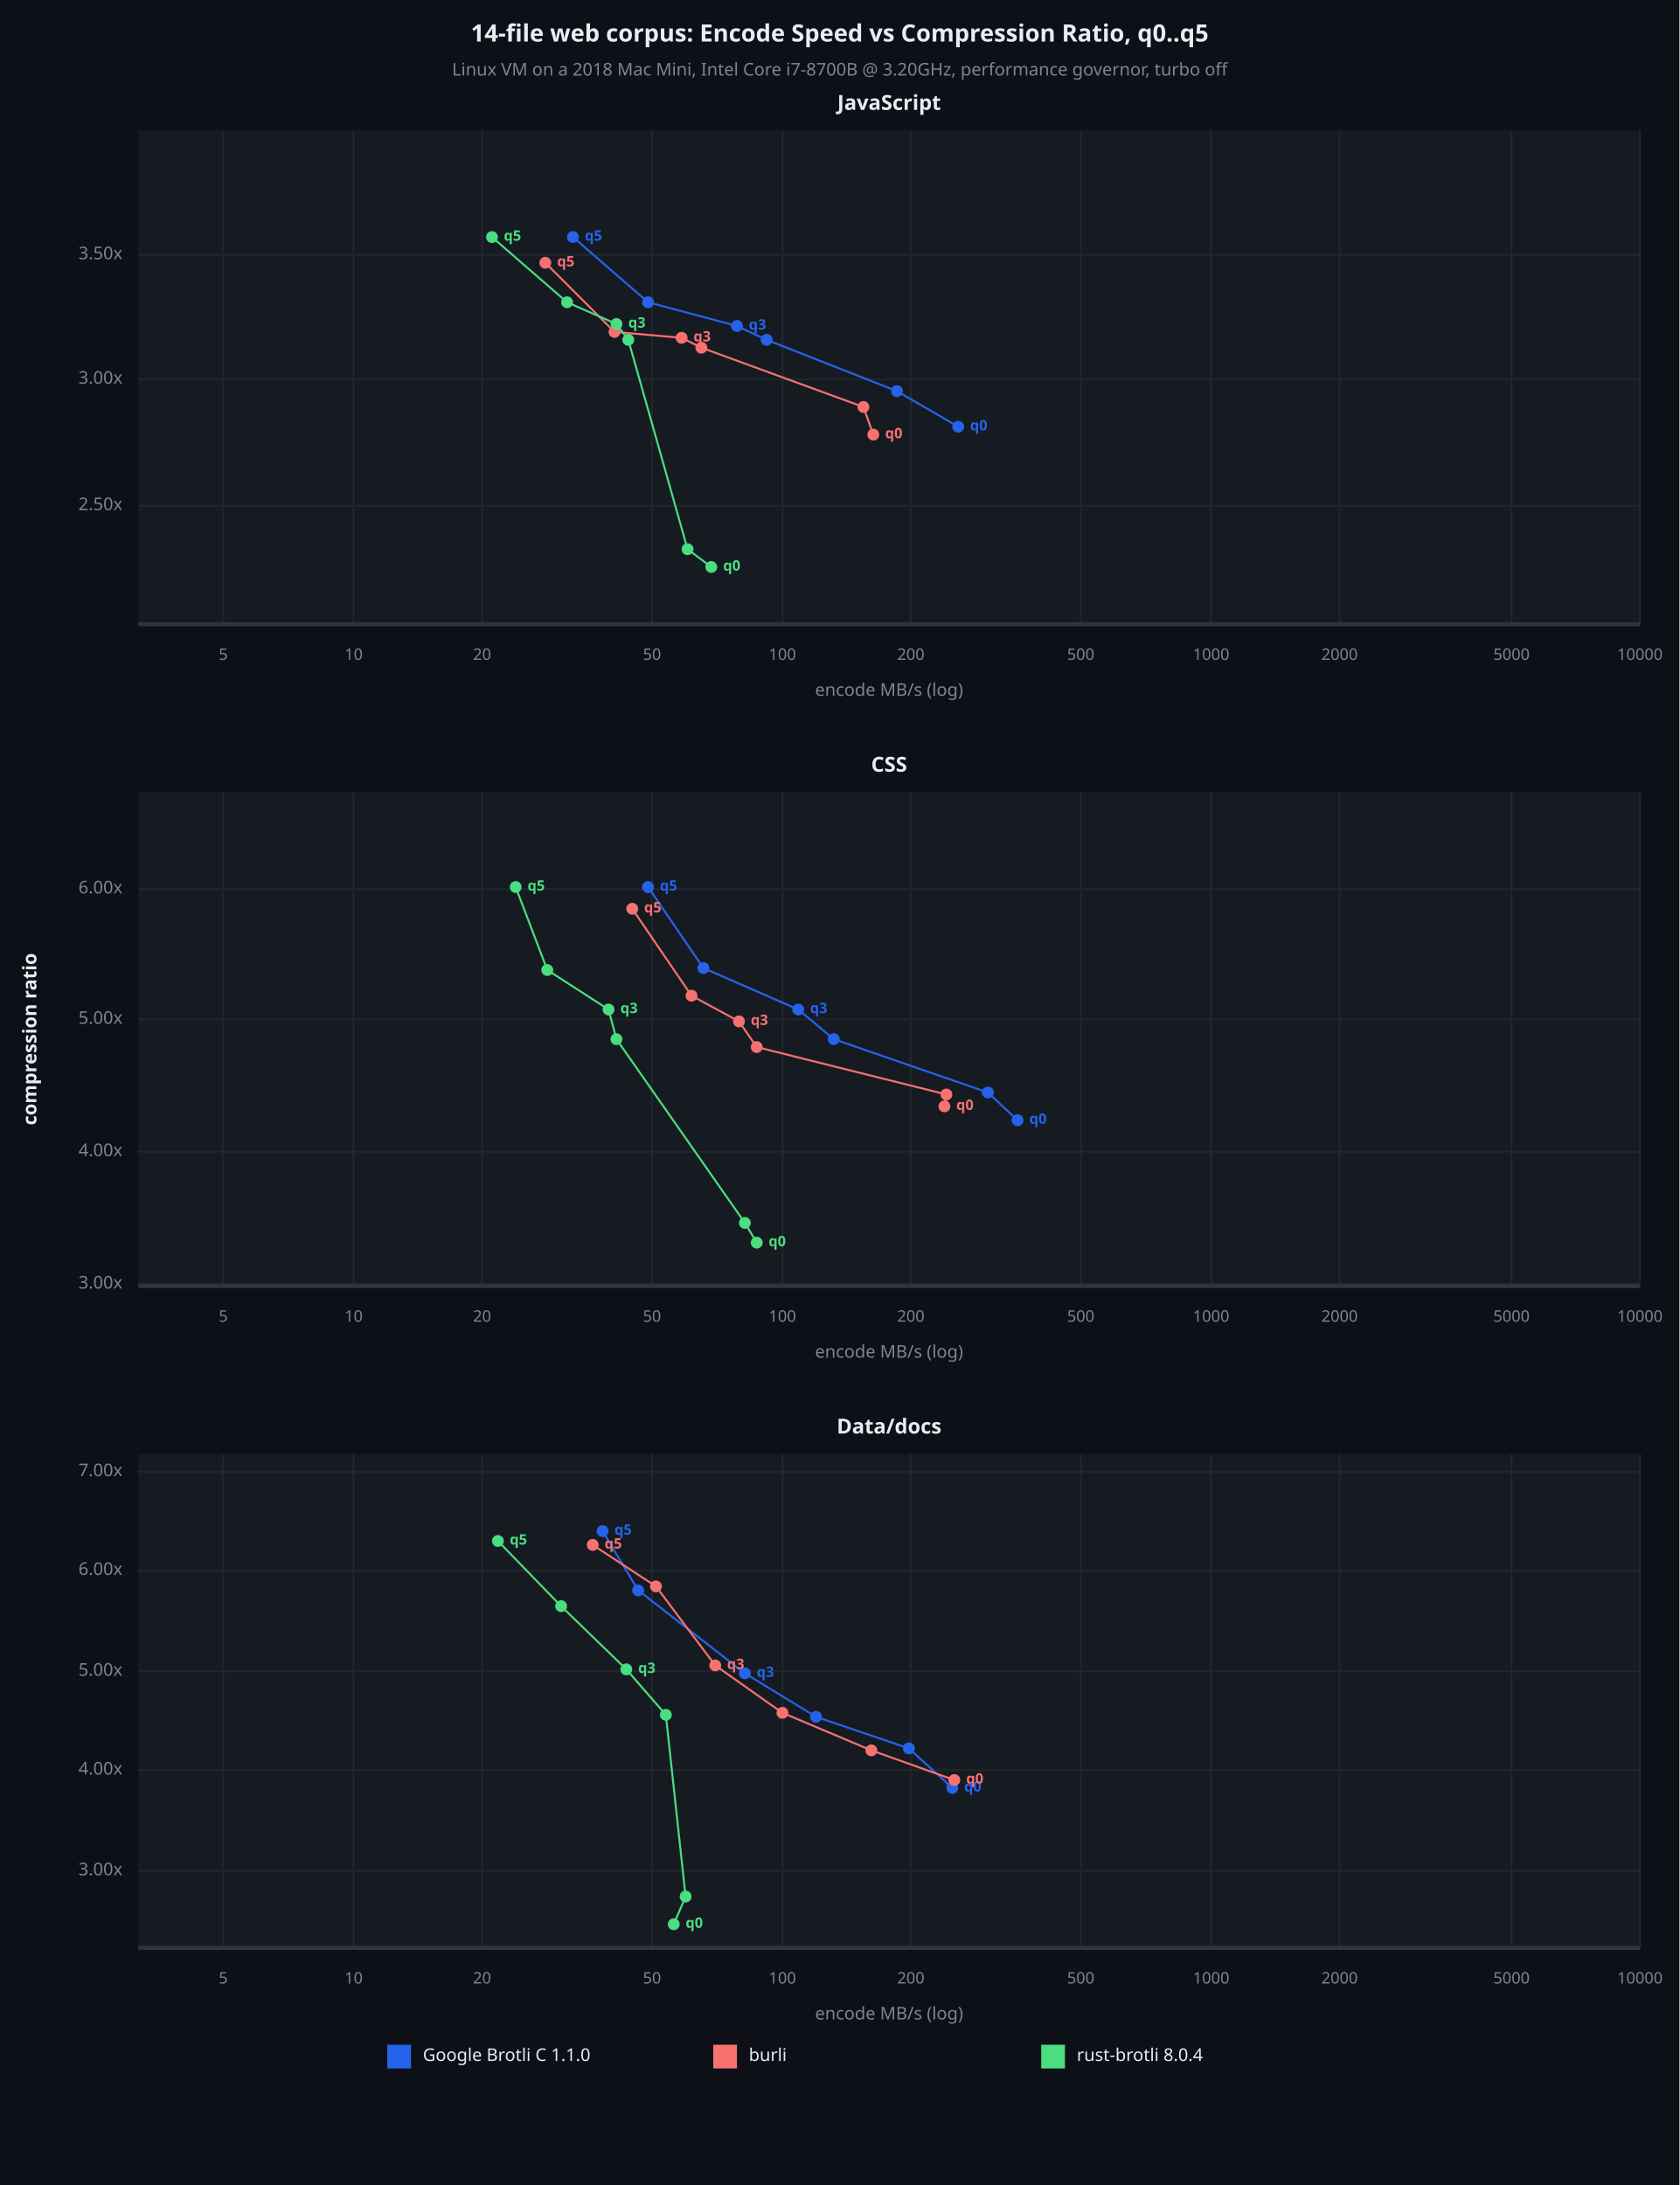
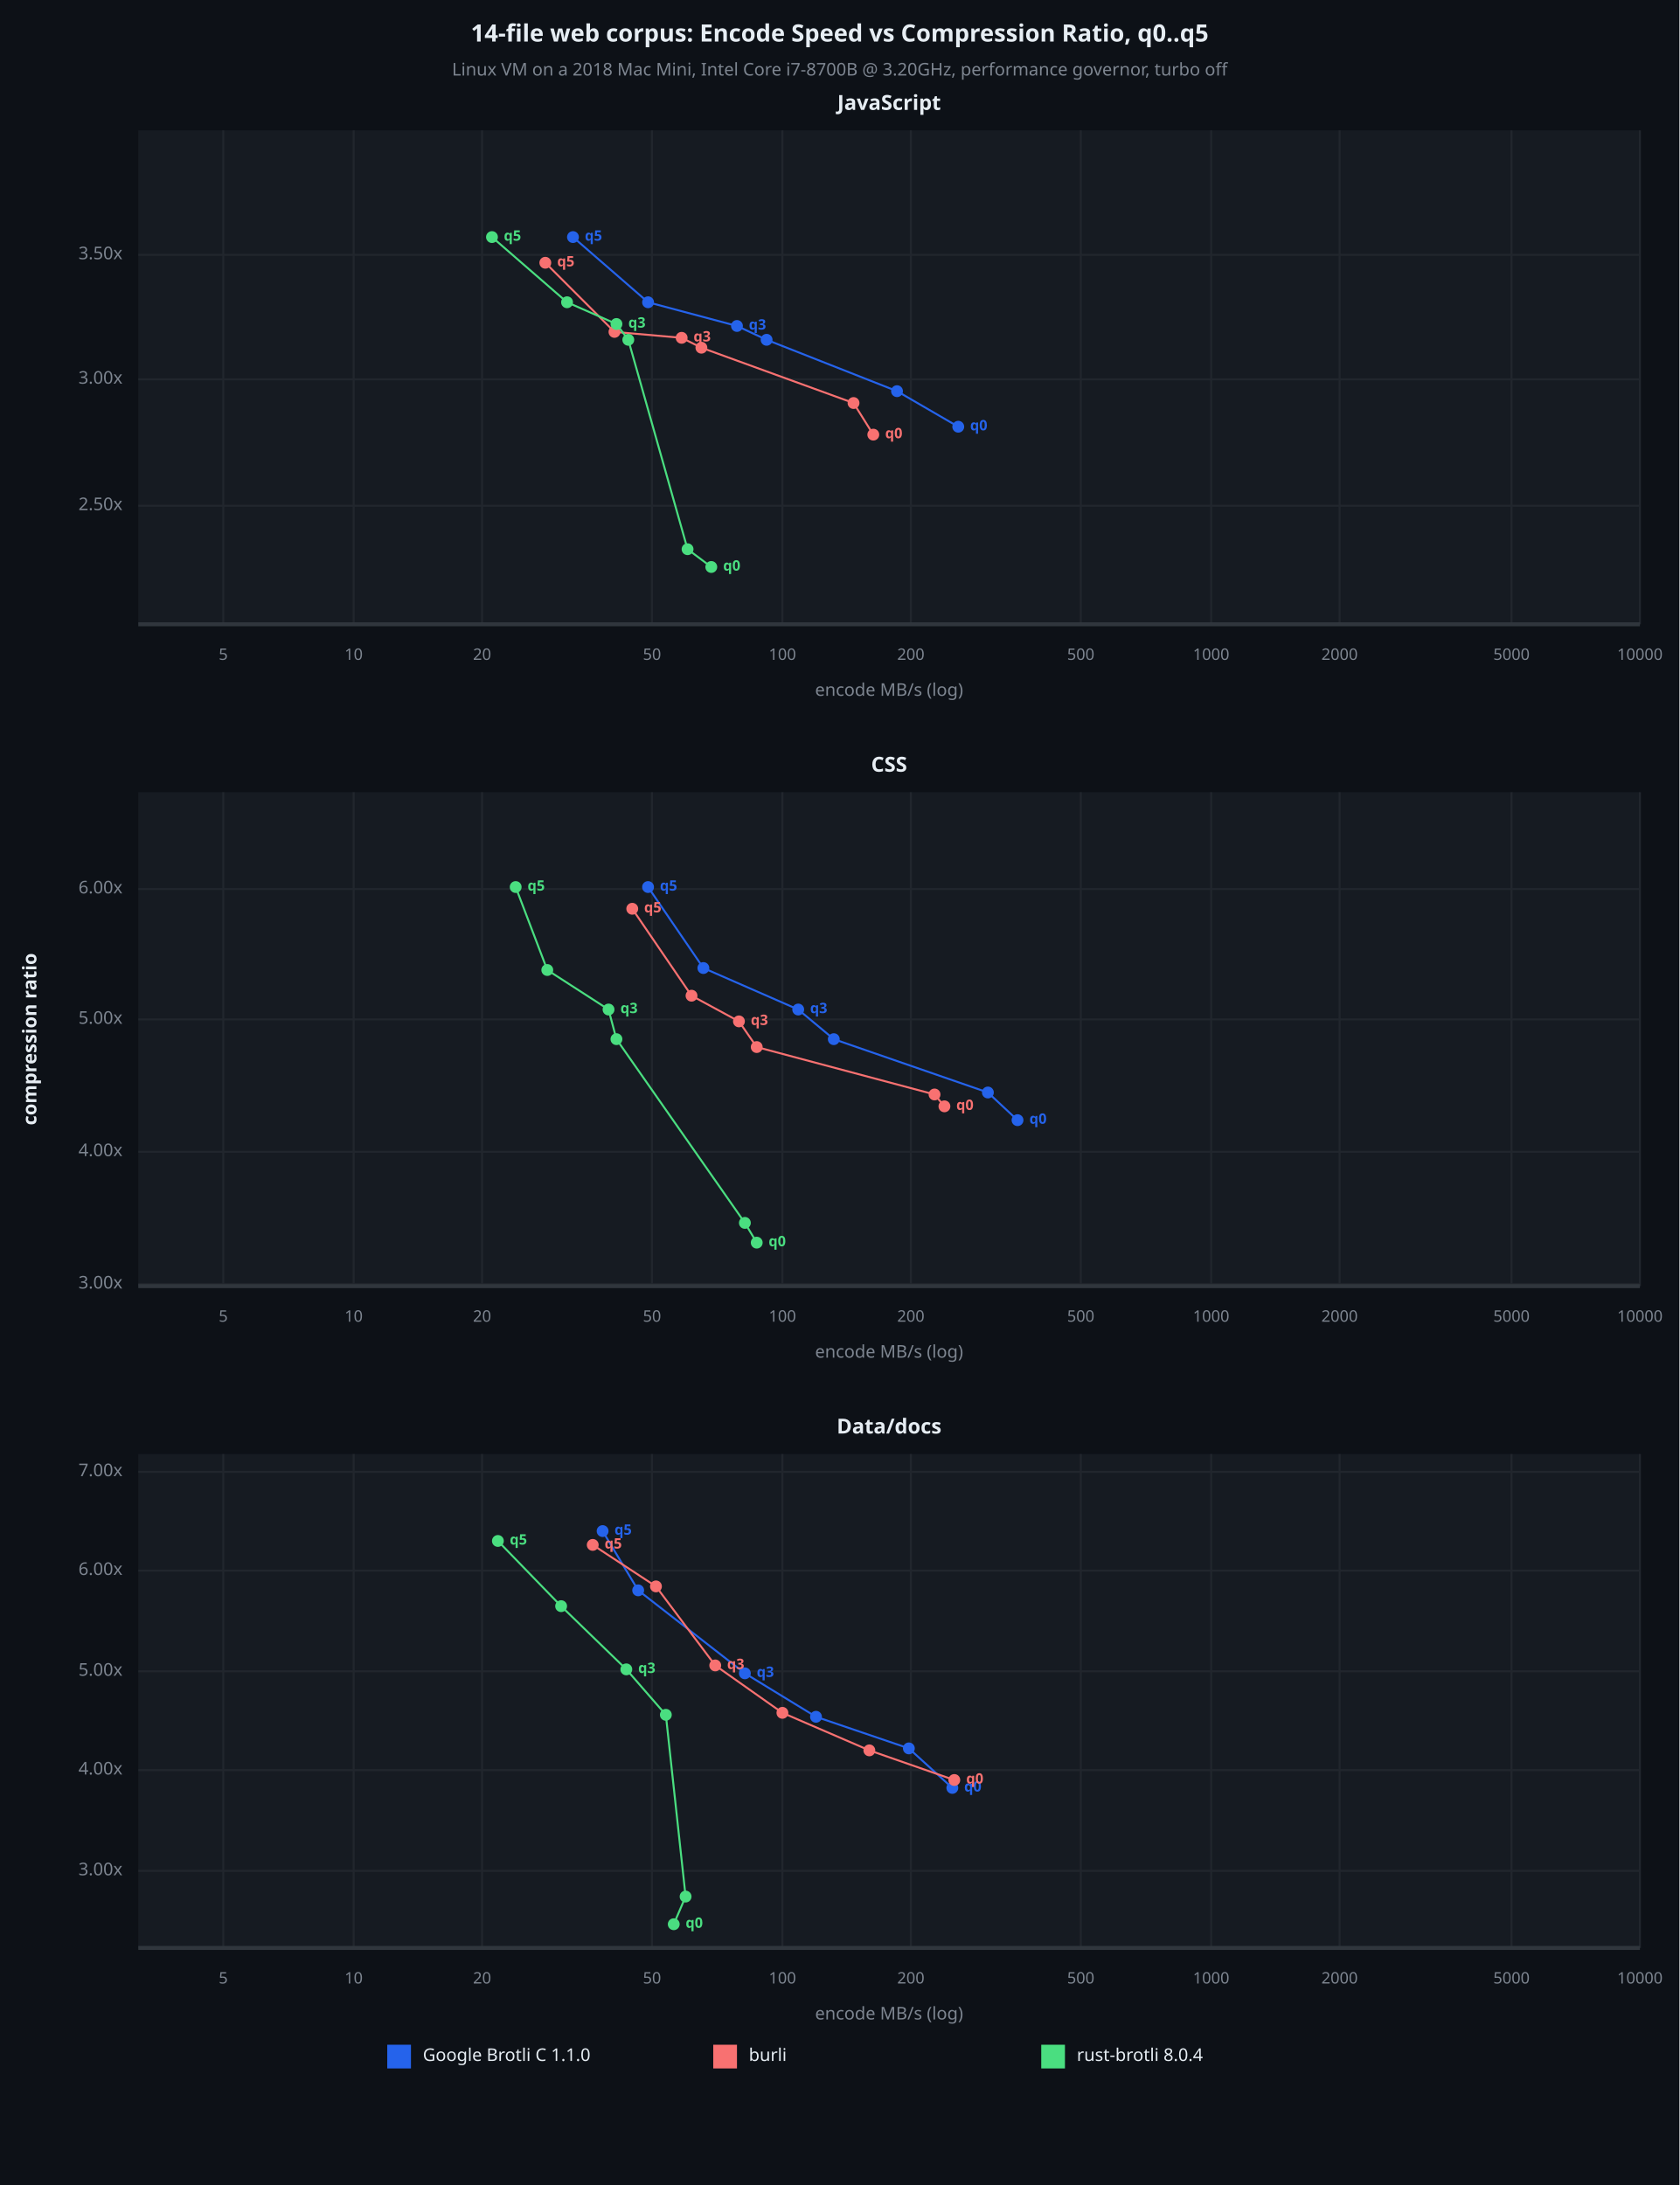
<svg xmlns="http://www.w3.org/2000/svg" viewBox="0 0 850 1106" font-family="system-ui, -apple-system, sans-serif">
  <rect x="0" y="0" width="850" height="1106" opacity="1" fill="#0D1117" stroke="none" />
  <text x="425" y="18" dy="0.5ex" text-anchor="middle" font-family="sans-serif" font-size="12.097" opacity="1" fill="#E6EDF3" font-weight="bold">
14-file web corpus: Encode Speed vs Compression Ratio, q0..q5
</text>
  <text x="425" y="36" dy="0.5ex" text-anchor="middle" font-family="sans-serif" font-size="8.871" opacity="1" fill="#7D8590">
Linux VM on a 2018 Mac Mini, Intel Core i7-8700B @ 3.20GHz, performance governor, turbo off
</text>
  <rect x="70" y="66" width="760" height="250" opacity="1" fill="#161B22" stroke="none" />
  <text x="450" y="53" dy="0.5ex" text-anchor="middle" font-family="sans-serif" font-size="10.484" opacity="1" fill="#E6EDF3" font-weight="bold">
JavaScript
</text>
  <polyline fill="none" opacity="1" stroke="#21262D" stroke-width="1" points="113,66 113,316 " />
  <text x="113" y="332" dy="0.5ex" text-anchor="middle" font-family="sans-serif" font-size="8.065" opacity="1" fill="#7D8590">
5
</text>
  <polyline fill="none" opacity="1" stroke="#21262D" stroke-width="1" points="179,66 179,316 " />
  <text x="179" y="332" dy="0.5ex" text-anchor="middle" font-family="sans-serif" font-size="8.065" opacity="1" fill="#7D8590">
10
</text>
  <polyline fill="none" opacity="1" stroke="#21262D" stroke-width="1" points="244,66 244,316 " />
  <text x="244" y="332" dy="0.5ex" text-anchor="middle" font-family="sans-serif" font-size="8.065" opacity="1" fill="#7D8590">
20
</text>
  <polyline fill="none" opacity="1" stroke="#21262D" stroke-width="1" points="330,66 330,316 " />
  <text x="330" y="332" dy="0.5ex" text-anchor="middle" font-family="sans-serif" font-size="8.065" opacity="1" fill="#7D8590">
50
</text>
  <polyline fill="none" opacity="1" stroke="#21262D" stroke-width="1" points="396,66 396,316 " />
  <text x="396" y="332" dy="0.5ex" text-anchor="middle" font-family="sans-serif" font-size="8.065" opacity="1" fill="#7D8590">
100
</text>
  <polyline fill="none" opacity="1" stroke="#21262D" stroke-width="1" points="461,66 461,316 " />
  <text x="461" y="332" dy="0.5ex" text-anchor="middle" font-family="sans-serif" font-size="8.065" opacity="1" fill="#7D8590">
200
</text>
  <polyline fill="none" opacity="1" stroke="#21262D" stroke-width="1" points="547,66 547,316 " />
  <text x="547" y="332" dy="0.5ex" text-anchor="middle" font-family="sans-serif" font-size="8.065" opacity="1" fill="#7D8590">
500
</text>
  <polyline fill="none" opacity="1" stroke="#21262D" stroke-width="1" points="613,66 613,316 " />
  <text x="613" y="332" dy="0.5ex" text-anchor="middle" font-family="sans-serif" font-size="8.065" opacity="1" fill="#7D8590">
1000
</text>
  <polyline fill="none" opacity="1" stroke="#21262D" stroke-width="1" points="678,66 678,316 " />
  <text x="678" y="332" dy="0.5ex" text-anchor="middle" font-family="sans-serif" font-size="8.065" opacity="1" fill="#7D8590">
2000
</text>
  <polyline fill="none" opacity="1" stroke="#21262D" stroke-width="1" points="765,66 765,316 " />
  <text x="765" y="332" dy="0.5ex" text-anchor="middle" font-family="sans-serif" font-size="8.065" opacity="1" fill="#7D8590">
5000
</text>
  <polyline fill="none" opacity="1" stroke="#21262D" stroke-width="1" points="830,66 830,316 " />
  <text x="830" y="332" dy="0.5ex" text-anchor="middle" font-family="sans-serif" font-size="8.065" opacity="1" fill="#7D8590">
10000
</text>
  <polyline fill="none" opacity="1" stroke="#21262D" stroke-width="1" points="70,256 830,256 " />
  <text x="62" y="256" dy="0.5ex" text-anchor="end" font-family="sans-serif" font-size="8.871" opacity="1" fill="#7D8590">
2.50x
</text>
  <polyline fill="none" opacity="1" stroke="#21262D" stroke-width="1" points="70,192 830,192 " />
  <text x="62" y="192" dy="0.5ex" text-anchor="end" font-family="sans-serif" font-size="8.871" opacity="1" fill="#7D8590">
3.00x
</text>
  <polyline fill="none" opacity="1" stroke="#21262D" stroke-width="1" points="70,129 830,129 " />
  <text x="62" y="129" dy="0.5ex" text-anchor="end" font-family="sans-serif" font-size="8.871" opacity="1" fill="#7D8590">
3.50x
</text>
  <polyline fill="none" opacity="1" stroke="#30363D" stroke-width="2" points="70,316 830,316 " />
  <polyline fill="none" opacity="1" stroke="#2563EB" stroke-width="1" points="485,216 454,198 388,172 373,165 328,153 290,120 " />
  <circle cx="485" cy="216" r="3" opacity="1" fill="#2563EB" stroke="none" stroke-width="1" />
  <text x="491" y="216" dy="0.5ex" text-anchor="start" font-family="sans-serif" font-size="7.258" opacity="1" fill="#2563EB" font-weight="bold">
q0
</text>
  <circle cx="454" cy="198" r="3" opacity="1" fill="#2563EB" stroke="none" stroke-width="1" />
  <circle cx="388" cy="172" r="3" opacity="1" fill="#2563EB" stroke="none" stroke-width="1" />
  <circle cx="373" cy="165" r="3" opacity="1" fill="#2563EB" stroke="none" stroke-width="1" />
  <text x="379" y="165" dy="0.5ex" text-anchor="start" font-family="sans-serif" font-size="7.258" opacity="1" fill="#2563EB" font-weight="bold">
q3
</text>
  <circle cx="328" cy="153" r="3" opacity="1" fill="#2563EB" stroke="none" stroke-width="1" />
  <circle cx="290" cy="120" r="3" opacity="1" fill="#2563EB" stroke="none" stroke-width="1" />
  <text x="296" y="120" dy="0.5ex" text-anchor="start" font-family="sans-serif" font-size="7.258" opacity="1" fill="#2563EB" font-weight="bold">
q5
</text>
-   <polyline fill="none" opacity="1" stroke="#F87171" stroke-width="1" points="442,220 437,206 355,176 345,171 311,168 276,133 " />
+   <polyline fill="none" opacity="1" stroke="#F87171" stroke-width="1" points="442,220 432,204 355,176 345,171 311,168 276,133 " />
  <circle cx="442" cy="220" r="3" opacity="1" fill="#F87171" stroke="none" stroke-width="1" />
  <text x="448" y="220" dy="0.5ex" text-anchor="start" font-family="sans-serif" font-size="7.258" opacity="1" fill="#F87171" font-weight="bold">
q0
</text>
-   <circle cx="437" cy="206" r="3" opacity="1" fill="#F87171" stroke="none" stroke-width="1" />
+   <circle cx="432" cy="204" r="3" opacity="1" fill="#F87171" stroke="none" stroke-width="1" />
  <circle cx="355" cy="176" r="3" opacity="1" fill="#F87171" stroke="none" stroke-width="1" />
  <circle cx="345" cy="171" r="3" opacity="1" fill="#F87171" stroke="none" stroke-width="1" />
  <text x="351" y="171" dy="0.5ex" text-anchor="start" font-family="sans-serif" font-size="7.258" opacity="1" fill="#F87171" font-weight="bold">
q3
</text>
  <circle cx="311" cy="168" r="3" opacity="1" fill="#F87171" stroke="none" stroke-width="1" />
  <circle cx="276" cy="133" r="3" opacity="1" fill="#F87171" stroke="none" stroke-width="1" />
  <text x="282" y="133" dy="0.5ex" text-anchor="start" font-family="sans-serif" font-size="7.258" opacity="1" fill="#F87171" font-weight="bold">
q5
</text>
  <polyline fill="none" opacity="1" stroke="#4ADE80" stroke-width="1" points="360,287 348,278 318,172 312,164 287,153 249,120 " />
  <circle cx="360" cy="287" r="3" opacity="1" fill="#4ADE80" stroke="none" stroke-width="1" />
  <text x="366" y="287" dy="0.5ex" text-anchor="start" font-family="sans-serif" font-size="7.258" opacity="1" fill="#4ADE80" font-weight="bold">
q0
</text>
  <circle cx="348" cy="278" r="3" opacity="1" fill="#4ADE80" stroke="none" stroke-width="1" />
  <circle cx="318" cy="172" r="3" opacity="1" fill="#4ADE80" stroke="none" stroke-width="1" />
  <circle cx="312" cy="164" r="3" opacity="1" fill="#4ADE80" stroke="none" stroke-width="1" />
  <text x="318" y="164" dy="0.5ex" text-anchor="start" font-family="sans-serif" font-size="7.258" opacity="1" fill="#4ADE80" font-weight="bold">
q3
</text>
  <circle cx="287" cy="153" r="3" opacity="1" fill="#4ADE80" stroke="none" stroke-width="1" />
  <circle cx="249" cy="120" r="3" opacity="1" fill="#4ADE80" stroke="none" stroke-width="1" />
  <text x="255" y="120" dy="0.5ex" text-anchor="start" font-family="sans-serif" font-size="7.258" opacity="1" fill="#4ADE80" font-weight="bold">
q5
</text>
  <text x="450" y="350" dy="0.5ex" text-anchor="middle" font-family="sans-serif" font-size="8.871" opacity="1" fill="#7D8590">
encode MB/s (log)
</text>
  <rect x="70" y="401" width="760" height="250" opacity="1" fill="#161B22" stroke="none" />
  <text x="450" y="388" dy="0.5ex" text-anchor="middle" font-family="sans-serif" font-size="10.484" opacity="1" fill="#E6EDF3" font-weight="bold">
CSS
</text>
  <polyline fill="none" opacity="1" stroke="#21262D" stroke-width="1" points="113,401 113,651 " />
  <text x="113" y="667" dy="0.5ex" text-anchor="middle" font-family="sans-serif" font-size="8.065" opacity="1" fill="#7D8590">
5
</text>
  <polyline fill="none" opacity="1" stroke="#21262D" stroke-width="1" points="179,401 179,651 " />
  <text x="179" y="667" dy="0.5ex" text-anchor="middle" font-family="sans-serif" font-size="8.065" opacity="1" fill="#7D8590">
10
</text>
  <polyline fill="none" opacity="1" stroke="#21262D" stroke-width="1" points="244,401 244,651 " />
  <text x="244" y="667" dy="0.5ex" text-anchor="middle" font-family="sans-serif" font-size="8.065" opacity="1" fill="#7D8590">
20
</text>
  <polyline fill="none" opacity="1" stroke="#21262D" stroke-width="1" points="330,401 330,651 " />
  <text x="330" y="667" dy="0.5ex" text-anchor="middle" font-family="sans-serif" font-size="8.065" opacity="1" fill="#7D8590">
50
</text>
  <polyline fill="none" opacity="1" stroke="#21262D" stroke-width="1" points="396,401 396,651 " />
  <text x="396" y="667" dy="0.5ex" text-anchor="middle" font-family="sans-serif" font-size="8.065" opacity="1" fill="#7D8590">
100
</text>
  <polyline fill="none" opacity="1" stroke="#21262D" stroke-width="1" points="461,401 461,651 " />
  <text x="461" y="667" dy="0.5ex" text-anchor="middle" font-family="sans-serif" font-size="8.065" opacity="1" fill="#7D8590">
200
</text>
  <polyline fill="none" opacity="1" stroke="#21262D" stroke-width="1" points="547,401 547,651 " />
  <text x="547" y="667" dy="0.5ex" text-anchor="middle" font-family="sans-serif" font-size="8.065" opacity="1" fill="#7D8590">
500
</text>
  <polyline fill="none" opacity="1" stroke="#21262D" stroke-width="1" points="613,401 613,651 " />
  <text x="613" y="667" dy="0.5ex" text-anchor="middle" font-family="sans-serif" font-size="8.065" opacity="1" fill="#7D8590">
1000
</text>
  <polyline fill="none" opacity="1" stroke="#21262D" stroke-width="1" points="678,401 678,651 " />
  <text x="678" y="667" dy="0.5ex" text-anchor="middle" font-family="sans-serif" font-size="8.065" opacity="1" fill="#7D8590">
2000
</text>
  <polyline fill="none" opacity="1" stroke="#21262D" stroke-width="1" points="765,401 765,651 " />
  <text x="765" y="667" dy="0.5ex" text-anchor="middle" font-family="sans-serif" font-size="8.065" opacity="1" fill="#7D8590">
5000
</text>
  <polyline fill="none" opacity="1" stroke="#21262D" stroke-width="1" points="830,401 830,651 " />
  <text x="830" y="667" dy="0.5ex" text-anchor="middle" font-family="sans-serif" font-size="8.065" opacity="1" fill="#7D8590">
10000
</text>
  <polyline fill="none" opacity="1" stroke="#21262D" stroke-width="1" points="70,650 830,650 " />
  <text x="62" y="650" dy="0.5ex" text-anchor="end" font-family="sans-serif" font-size="8.871" opacity="1" fill="#7D8590">
3.00x
</text>
  <polyline fill="none" opacity="1" stroke="#21262D" stroke-width="1" points="70,583 830,583 " />
  <text x="62" y="583" dy="0.5ex" text-anchor="end" font-family="sans-serif" font-size="8.871" opacity="1" fill="#7D8590">
4.00x
</text>
  <polyline fill="none" opacity="1" stroke="#21262D" stroke-width="1" points="70,516 830,516 " />
  <text x="62" y="516" dy="0.5ex" text-anchor="end" font-family="sans-serif" font-size="8.871" opacity="1" fill="#7D8590">
5.00x
</text>
  <polyline fill="none" opacity="1" stroke="#21262D" stroke-width="1" points="70,450 830,450 " />
  <text x="62" y="450" dy="0.5ex" text-anchor="end" font-family="sans-serif" font-size="8.871" opacity="1" fill="#7D8590">
6.00x
</text>
  <polyline fill="none" opacity="1" stroke="#30363D" stroke-width="2" points="70,651 830,651 " />
  <polyline fill="none" opacity="1" stroke="#2563EB" stroke-width="1" points="515,567 500,553 422,526 404,511 356,490 328,449 " />
  <circle cx="515" cy="567" r="3" opacity="1" fill="#2563EB" stroke="none" stroke-width="1" />
  <text x="521" y="567" dy="0.5ex" text-anchor="start" font-family="sans-serif" font-size="7.258" opacity="1" fill="#2563EB" font-weight="bold">
q0
</text>
  <circle cx="500" cy="553" r="3" opacity="1" fill="#2563EB" stroke="none" stroke-width="1" />
  <circle cx="422" cy="526" r="3" opacity="1" fill="#2563EB" stroke="none" stroke-width="1" />
  <circle cx="404" cy="511" r="3" opacity="1" fill="#2563EB" stroke="none" stroke-width="1" />
  <text x="410" y="511" dy="0.5ex" text-anchor="start" font-family="sans-serif" font-size="7.258" opacity="1" fill="#2563EB" font-weight="bold">
q3
</text>
  <circle cx="356" cy="490" r="3" opacity="1" fill="#2563EB" stroke="none" stroke-width="1" />
  <circle cx="328" cy="449" r="3" opacity="1" fill="#2563EB" stroke="none" stroke-width="1" />
  <text x="334" y="449" dy="0.5ex" text-anchor="start" font-family="sans-serif" font-size="7.258" opacity="1" fill="#2563EB" font-weight="bold">
q5
</text>
-   <polyline fill="none" opacity="1" stroke="#F87171" stroke-width="1" points="478,560 479,554 383,530 374,517 350,504 320,460 " />
+   <polyline fill="none" opacity="1" stroke="#F87171" stroke-width="1" points="478,560 473,554 383,530 374,517 350,504 320,460 " />
  <circle cx="478" cy="560" r="3" opacity="1" fill="#F87171" stroke="none" stroke-width="1" />
  <text x="484" y="560" dy="0.5ex" text-anchor="start" font-family="sans-serif" font-size="7.258" opacity="1" fill="#F87171" font-weight="bold">
q0
</text>
-   <circle cx="479" cy="554" r="3" opacity="1" fill="#F87171" stroke="none" stroke-width="1" />
+   <circle cx="473" cy="554" r="3" opacity="1" fill="#F87171" stroke="none" stroke-width="1" />
  <circle cx="383" cy="530" r="3" opacity="1" fill="#F87171" stroke="none" stroke-width="1" />
  <circle cx="374" cy="517" r="3" opacity="1" fill="#F87171" stroke="none" stroke-width="1" />
  <text x="380" y="517" dy="0.5ex" text-anchor="start" font-family="sans-serif" font-size="7.258" opacity="1" fill="#F87171" font-weight="bold">
q3
</text>
  <circle cx="350" cy="504" r="3" opacity="1" fill="#F87171" stroke="none" stroke-width="1" />
  <circle cx="320" cy="460" r="3" opacity="1" fill="#F87171" stroke="none" stroke-width="1" />
  <text x="326" y="460" dy="0.5ex" text-anchor="start" font-family="sans-serif" font-size="7.258" opacity="1" fill="#F87171" font-weight="bold">
q5
</text>
  <polyline fill="none" opacity="1" stroke="#4ADE80" stroke-width="1" points="383,629 377,619 312,526 308,511 277,491 261,449 " />
  <circle cx="383" cy="629" r="3" opacity="1" fill="#4ADE80" stroke="none" stroke-width="1" />
  <text x="389" y="629" dy="0.5ex" text-anchor="start" font-family="sans-serif" font-size="7.258" opacity="1" fill="#4ADE80" font-weight="bold">
q0
</text>
  <circle cx="377" cy="619" r="3" opacity="1" fill="#4ADE80" stroke="none" stroke-width="1" />
  <circle cx="312" cy="526" r="3" opacity="1" fill="#4ADE80" stroke="none" stroke-width="1" />
  <circle cx="308" cy="511" r="3" opacity="1" fill="#4ADE80" stroke="none" stroke-width="1" />
  <text x="314" y="511" dy="0.5ex" text-anchor="start" font-family="sans-serif" font-size="7.258" opacity="1" fill="#4ADE80" font-weight="bold">
q3
</text>
  <circle cx="277" cy="491" r="3" opacity="1" fill="#4ADE80" stroke="none" stroke-width="1" />
  <circle cx="261" cy="449" r="3" opacity="1" fill="#4ADE80" stroke="none" stroke-width="1" />
  <text x="267" y="449" dy="0.5ex" text-anchor="start" font-family="sans-serif" font-size="7.258" opacity="1" fill="#4ADE80" font-weight="bold">
q5
</text>
  <text x="450" y="685" dy="0.5ex" text-anchor="middle" font-family="sans-serif" font-size="8.871" opacity="1" fill="#7D8590">
encode MB/s (log)
</text>
  <rect x="70" y="736" width="760" height="250" opacity="1" fill="#161B22" stroke="none" />
  <text x="450" y="723" dy="0.5ex" text-anchor="middle" font-family="sans-serif" font-size="10.484" opacity="1" fill="#E6EDF3" font-weight="bold">
Data/docs
</text>
  <polyline fill="none" opacity="1" stroke="#21262D" stroke-width="1" points="113,736 113,986 " />
  <text x="113" y="1002" dy="0.5ex" text-anchor="middle" font-family="sans-serif" font-size="8.065" opacity="1" fill="#7D8590">
5
</text>
  <polyline fill="none" opacity="1" stroke="#21262D" stroke-width="1" points="179,736 179,986 " />
  <text x="179" y="1002" dy="0.5ex" text-anchor="middle" font-family="sans-serif" font-size="8.065" opacity="1" fill="#7D8590">
10
</text>
  <polyline fill="none" opacity="1" stroke="#21262D" stroke-width="1" points="244,736 244,986 " />
  <text x="244" y="1002" dy="0.5ex" text-anchor="middle" font-family="sans-serif" font-size="8.065" opacity="1" fill="#7D8590">
20
</text>
  <polyline fill="none" opacity="1" stroke="#21262D" stroke-width="1" points="330,736 330,986 " />
  <text x="330" y="1002" dy="0.5ex" text-anchor="middle" font-family="sans-serif" font-size="8.065" opacity="1" fill="#7D8590">
50
</text>
  <polyline fill="none" opacity="1" stroke="#21262D" stroke-width="1" points="396,736 396,986 " />
  <text x="396" y="1002" dy="0.5ex" text-anchor="middle" font-family="sans-serif" font-size="8.065" opacity="1" fill="#7D8590">
100
</text>
  <polyline fill="none" opacity="1" stroke="#21262D" stroke-width="1" points="461,736 461,986 " />
  <text x="461" y="1002" dy="0.5ex" text-anchor="middle" font-family="sans-serif" font-size="8.065" opacity="1" fill="#7D8590">
200
</text>
  <polyline fill="none" opacity="1" stroke="#21262D" stroke-width="1" points="547,736 547,986 " />
  <text x="547" y="1002" dy="0.5ex" text-anchor="middle" font-family="sans-serif" font-size="8.065" opacity="1" fill="#7D8590">
500
</text>
  <polyline fill="none" opacity="1" stroke="#21262D" stroke-width="1" points="613,736 613,986 " />
  <text x="613" y="1002" dy="0.5ex" text-anchor="middle" font-family="sans-serif" font-size="8.065" opacity="1" fill="#7D8590">
1000
</text>
  <polyline fill="none" opacity="1" stroke="#21262D" stroke-width="1" points="678,736 678,986 " />
  <text x="678" y="1002" dy="0.5ex" text-anchor="middle" font-family="sans-serif" font-size="8.065" opacity="1" fill="#7D8590">
2000
</text>
  <polyline fill="none" opacity="1" stroke="#21262D" stroke-width="1" points="765,736 765,986 " />
  <text x="765" y="1002" dy="0.5ex" text-anchor="middle" font-family="sans-serif" font-size="8.065" opacity="1" fill="#7D8590">
5000
</text>
  <polyline fill="none" opacity="1" stroke="#21262D" stroke-width="1" points="830,736 830,986 " />
  <text x="830" y="1002" dy="0.5ex" text-anchor="middle" font-family="sans-serif" font-size="8.065" opacity="1" fill="#7D8590">
10000
</text>
  <polyline fill="none" opacity="1" stroke="#21262D" stroke-width="1" points="70,947 830,947 " />
  <text x="62" y="947" dy="0.5ex" text-anchor="end" font-family="sans-serif" font-size="8.871" opacity="1" fill="#7D8590">
3.00x
</text>
  <polyline fill="none" opacity="1" stroke="#21262D" stroke-width="1" points="70,896 830,896 " />
  <text x="62" y="896" dy="0.5ex" text-anchor="end" font-family="sans-serif" font-size="8.871" opacity="1" fill="#7D8590">
4.00x
</text>
  <polyline fill="none" opacity="1" stroke="#21262D" stroke-width="1" points="70,846 830,846 " />
  <text x="62" y="846" dy="0.5ex" text-anchor="end" font-family="sans-serif" font-size="8.871" opacity="1" fill="#7D8590">
5.00x
</text>
  <polyline fill="none" opacity="1" stroke="#21262D" stroke-width="1" points="70,795 830,795 " />
  <text x="62" y="795" dy="0.5ex" text-anchor="end" font-family="sans-serif" font-size="8.871" opacity="1" fill="#7D8590">
6.00x
</text>
  <polyline fill="none" opacity="1" stroke="#21262D" stroke-width="1" points="70,745 830,745 " />
  <text x="62" y="745" dy="0.5ex" text-anchor="end" font-family="sans-serif" font-size="8.871" opacity="1" fill="#7D8590">
7.00x
</text>
  <polyline fill="none" opacity="1" stroke="#30363D" stroke-width="2" points="70,986 830,986 " />
  <polyline fill="none" opacity="1" stroke="#2563EB" stroke-width="1" points="482,905 460,885 413,869 377,847 323,805 305,775 " />
  <circle cx="482" cy="905" r="3" opacity="1" fill="#2563EB" stroke="none" stroke-width="1" />
  <text x="488" y="905" dy="0.5ex" text-anchor="start" font-family="sans-serif" font-size="7.258" opacity="1" fill="#2563EB" font-weight="bold">
q0
</text>
  <circle cx="460" cy="885" r="3" opacity="1" fill="#2563EB" stroke="none" stroke-width="1" />
  <circle cx="413" cy="869" r="3" opacity="1" fill="#2563EB" stroke="none" stroke-width="1" />
  <circle cx="377" cy="847" r="3" opacity="1" fill="#2563EB" stroke="none" stroke-width="1" />
  <text x="383" y="847" dy="0.5ex" text-anchor="start" font-family="sans-serif" font-size="7.258" opacity="1" fill="#2563EB" font-weight="bold">
q3
</text>
  <circle cx="323" cy="805" r="3" opacity="1" fill="#2563EB" stroke="none" stroke-width="1" />
  <circle cx="305" cy="775" r="3" opacity="1" fill="#2563EB" stroke="none" stroke-width="1" />
  <text x="311" y="775" dy="0.5ex" text-anchor="start" font-family="sans-serif" font-size="7.258" opacity="1" fill="#2563EB" font-weight="bold">
q5
</text>
-   <polyline fill="none" opacity="1" stroke="#F87171" stroke-width="1" points="483,901 441,886 396,867 362,843 332,803 300,782 " />
+   <polyline fill="none" opacity="1" stroke="#F87171" stroke-width="1" points="483,901 440,886 396,867 362,843 332,803 300,782 " />
  <circle cx="483" cy="901" r="3" opacity="1" fill="#F87171" stroke="none" stroke-width="1" />
  <text x="489" y="901" dy="0.5ex" text-anchor="start" font-family="sans-serif" font-size="7.258" opacity="1" fill="#F87171" font-weight="bold">
q0
</text>
-   <circle cx="441" cy="886" r="3" opacity="1" fill="#F87171" stroke="none" stroke-width="1" />
+   <circle cx="440" cy="886" r="3" opacity="1" fill="#F87171" stroke="none" stroke-width="1" />
  <circle cx="396" cy="867" r="3" opacity="1" fill="#F87171" stroke="none" stroke-width="1" />
  <circle cx="362" cy="843" r="3" opacity="1" fill="#F87171" stroke="none" stroke-width="1" />
  <text x="368" y="843" dy="0.5ex" text-anchor="start" font-family="sans-serif" font-size="7.258" opacity="1" fill="#F87171" font-weight="bold">
q3
</text>
  <circle cx="332" cy="803" r="3" opacity="1" fill="#F87171" stroke="none" stroke-width="1" />
  <circle cx="300" cy="782" r="3" opacity="1" fill="#F87171" stroke="none" stroke-width="1" />
  <text x="306" y="782" dy="0.5ex" text-anchor="start" font-family="sans-serif" font-size="7.258" opacity="1" fill="#F87171" font-weight="bold">
q5
</text>
  <polyline fill="none" opacity="1" stroke="#4ADE80" stroke-width="1" points="341,974 347,960 337,868 317,845 284,813 252,780 " />
  <circle cx="341" cy="974" r="3" opacity="1" fill="#4ADE80" stroke="none" stroke-width="1" />
  <text x="347" y="974" dy="0.5ex" text-anchor="start" font-family="sans-serif" font-size="7.258" opacity="1" fill="#4ADE80" font-weight="bold">
q0
</text>
  <circle cx="347" cy="960" r="3" opacity="1" fill="#4ADE80" stroke="none" stroke-width="1" />
  <circle cx="337" cy="868" r="3" opacity="1" fill="#4ADE80" stroke="none" stroke-width="1" />
  <circle cx="317" cy="845" r="3" opacity="1" fill="#4ADE80" stroke="none" stroke-width="1" />
  <text x="323" y="845" dy="0.5ex" text-anchor="start" font-family="sans-serif" font-size="7.258" opacity="1" fill="#4ADE80" font-weight="bold">
q3
</text>
  <circle cx="284" cy="813" r="3" opacity="1" fill="#4ADE80" stroke="none" stroke-width="1" />
  <circle cx="252" cy="780" r="3" opacity="1" fill="#4ADE80" stroke="none" stroke-width="1" />
  <text x="258" y="780" dy="0.5ex" text-anchor="start" font-family="sans-serif" font-size="7.258" opacity="1" fill="#4ADE80" font-weight="bold">
q5
</text>
  <text x="450" y="1020" dy="0.5ex" text-anchor="middle" font-family="sans-serif" font-size="8.871" opacity="1" fill="#7D8590">
encode MB/s (log)
</text>
  <text x="16" y="526" dy="0.5ex" text-anchor="middle" font-family="sans-serif" font-size="9.677" opacity="1" fill="#E6EDF3" font-weight="bold" transform="rotate(270, 16, 526)">
compression ratio
</text>
  <rect x="196" y="1035" width="12" height="12" opacity="1" fill="#2563EB" stroke="none" />
  <text x="214" y="1041" dy="0.5ex" text-anchor="start" font-family="sans-serif" font-size="8.871" opacity="1" fill="#E6EDF3">
Google Brotli C 1.1.0
</text>
  <rect x="361" y="1035" width="12" height="12" opacity="1" fill="#F87171" stroke="none" />
  <text x="379" y="1041" dy="0.5ex" text-anchor="start" font-family="sans-serif" font-size="8.871" opacity="1" fill="#E6EDF3">
burli
</text>
  <rect x="527" y="1035" width="12" height="12" opacity="1" fill="#4ADE80" stroke="none" />
  <text x="545" y="1041" dy="0.5ex" text-anchor="start" font-family="sans-serif" font-size="8.871" opacity="1" fill="#E6EDF3">
rust-brotli 8.0.4
</text>
</svg>
